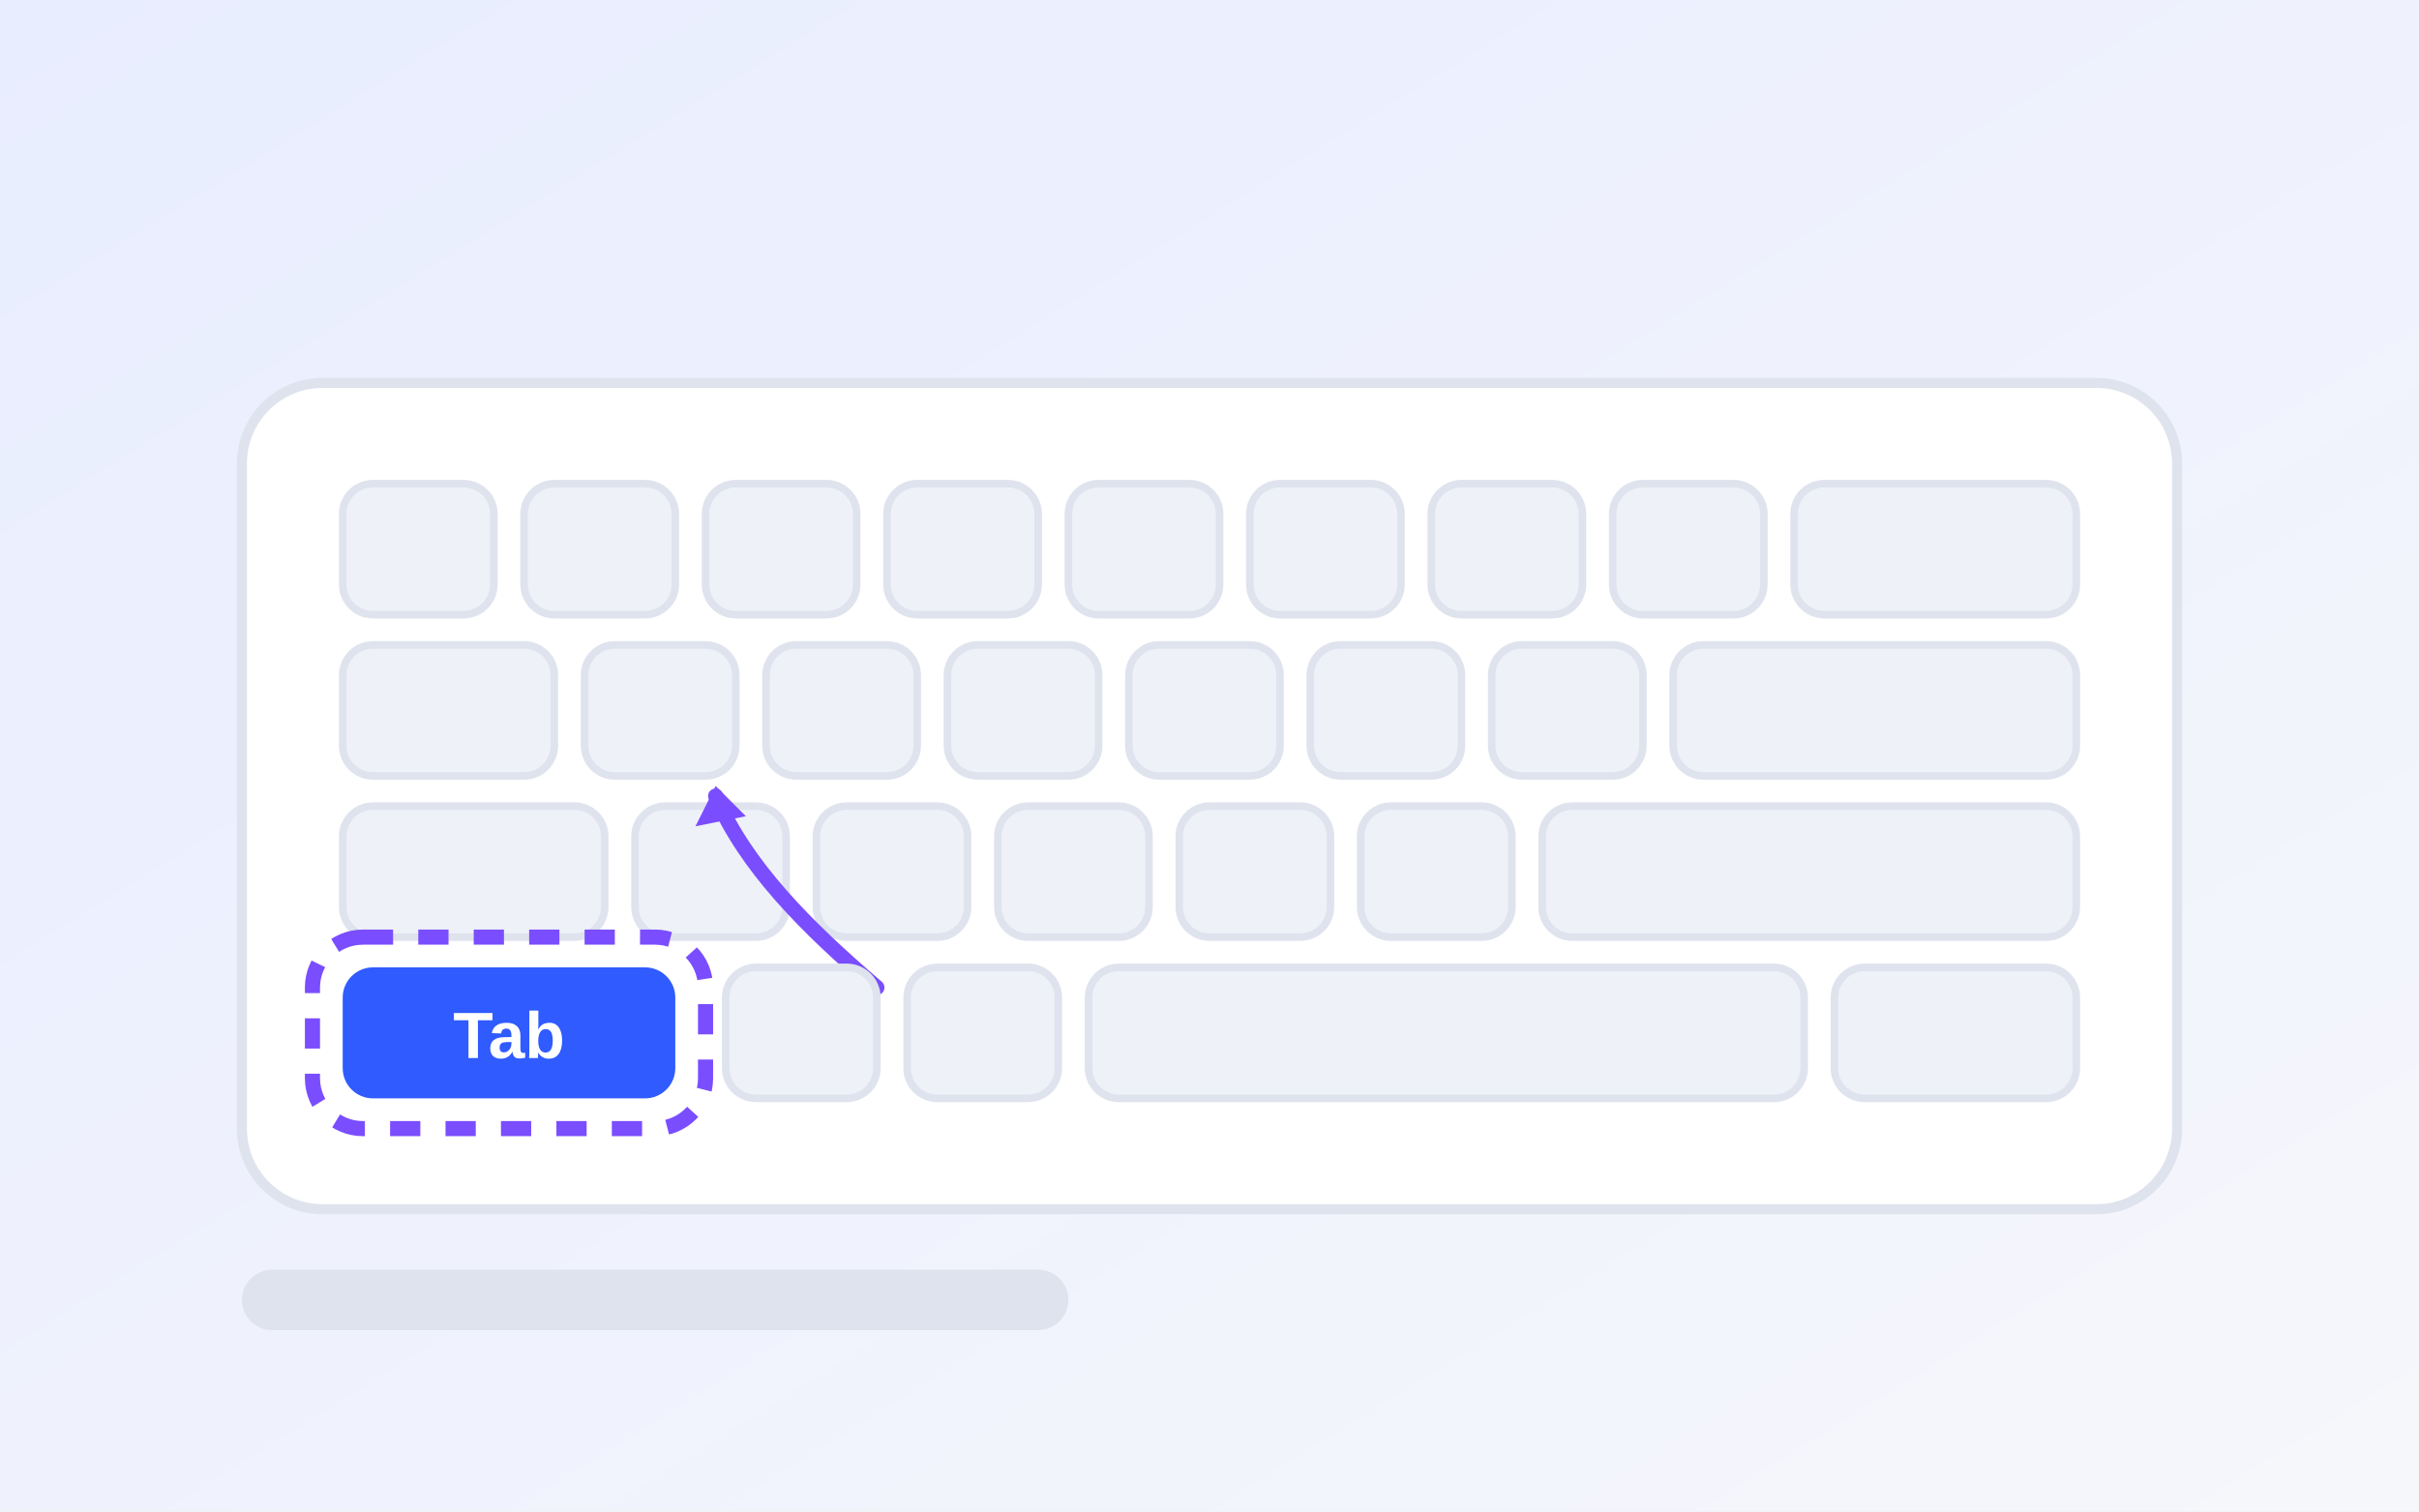
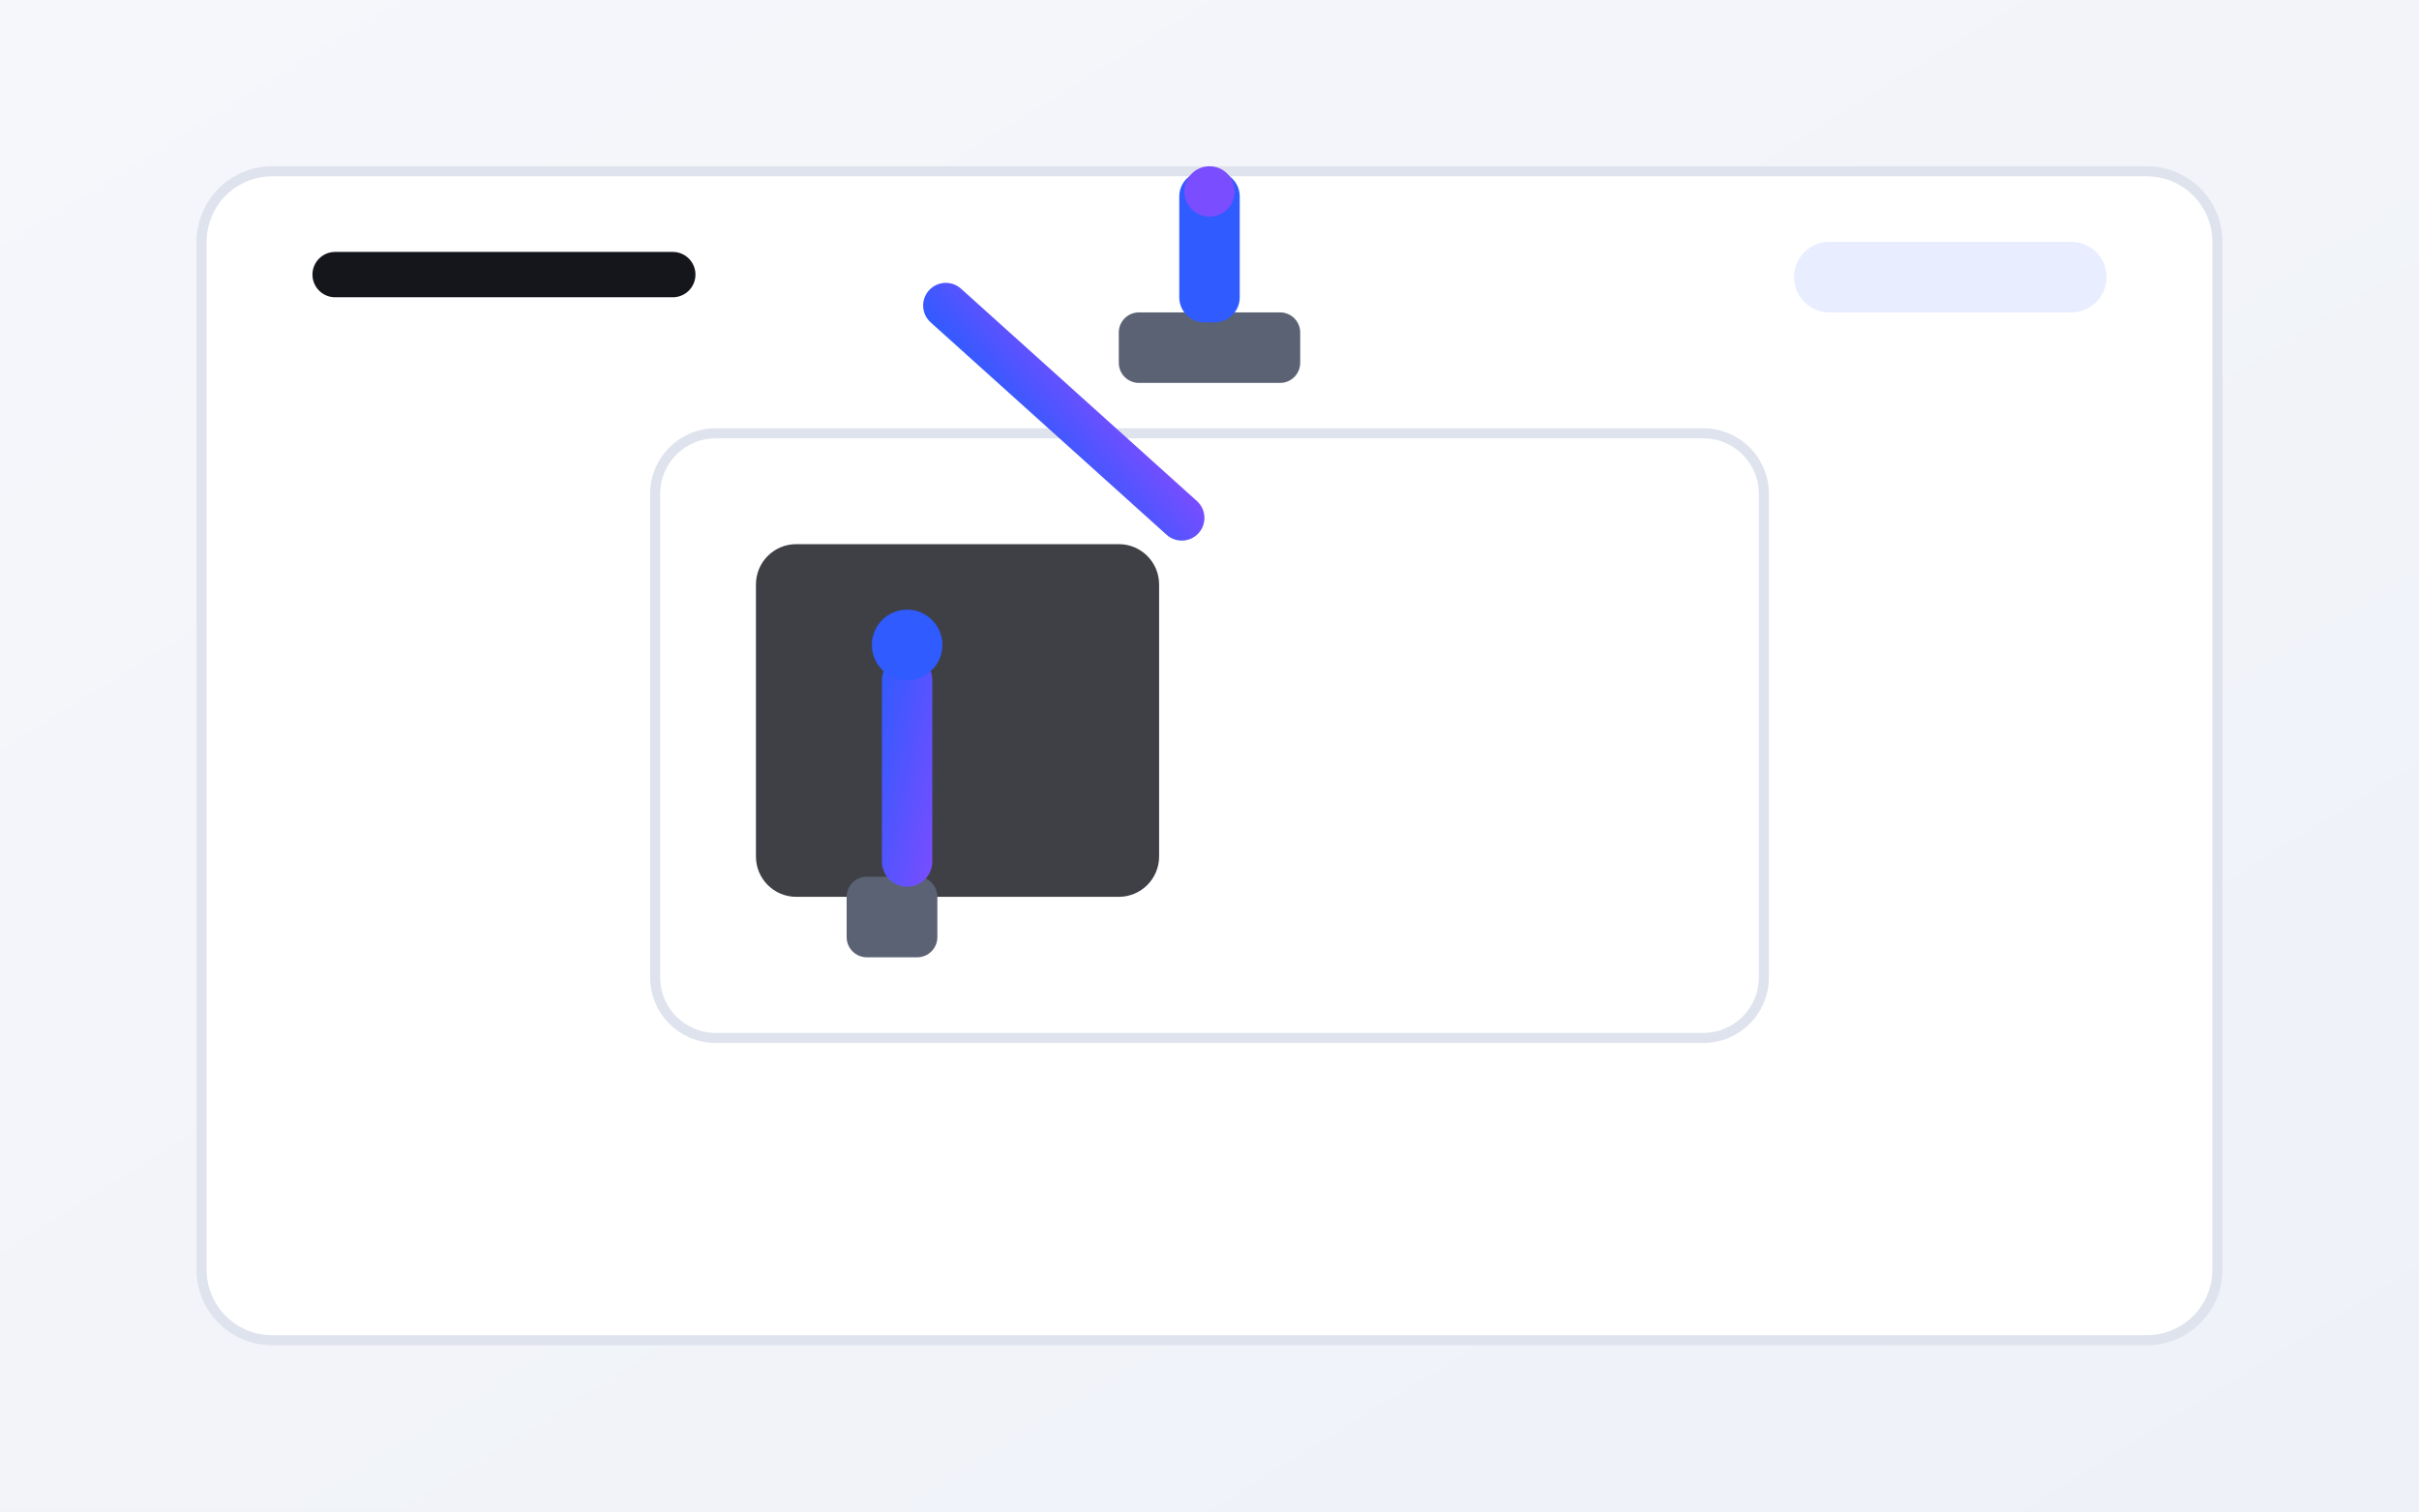
<svg xmlns="http://www.w3.org/2000/svg" viewBox="0 0 480 300" role="img" aria-labelledby="p4-title">
  <defs>
    <linearGradient id="p4bg" x1="0" y1="0" x2="1" y2="1">
-       <stop offset="0" stop-color="#e8edff" />
-       <stop offset="1" stop-color="#f6f7fb" />
+       <stop offset="0" stop-color="#f6f7fb" />
+       <stop offset="1" stop-color="#eef1f8" />
+     </linearGradient>
+     <linearGradient id="p4arm" x1="0" y1="0" x2="1" y2="1">
+       <stop offset="0" stop-color="#2f5bff" />
+       <stop offset="1" stop-color="#7a4dff" />
    </linearGradient>
  </defs>
  <rect width="480" height="300" fill="url(#p4bg)" />
-   <rect x="48" y="76" width="384" height="164" rx="16" fill="#fff" stroke="#dfe3ed" stroke-width="2" />
-   <g fill="#eef1f8" stroke="#dfe3ed" stroke-width="1.5">
-     <rect x="68" y="96" width="30" height="26" rx="6" />
-     <rect x="104" y="96" width="30" height="26" rx="6" />
-     <rect x="140" y="96" width="30" height="26" rx="6" />
-     <rect x="176" y="96" width="30" height="26" rx="6" />
-     <rect x="212" y="96" width="30" height="26" rx="6" />
-     <rect x="248" y="96" width="30" height="26" rx="6" />
-     <rect x="284" y="96" width="30" height="26" rx="6" />
-     <rect x="320" y="96" width="30" height="26" rx="6" />
-     <rect x="356" y="96" width="56" height="26" rx="6" />
-     <rect x="68" y="128" width="42" height="26" rx="6" />
-     <rect x="116" y="128" width="30" height="26" rx="6" />
-     <rect x="152" y="128" width="30" height="26" rx="6" />
-     <rect x="188" y="128" width="30" height="26" rx="6" />
-     <rect x="224" y="128" width="30" height="26" rx="6" />
-     <rect x="260" y="128" width="30" height="26" rx="6" />
-     <rect x="296" y="128" width="30" height="26" rx="6" />
-     <rect x="332" y="128" width="80" height="26" rx="6" />
-     <rect x="68" y="160" width="52" height="26" rx="6" />
-     <rect x="126" y="160" width="30" height="26" rx="6" />
-     <rect x="162" y="160" width="30" height="26" rx="6" />
-     <rect x="198" y="160" width="30" height="26" rx="6" />
-     <rect x="234" y="160" width="30" height="26" rx="6" />
-     <rect x="270" y="160" width="30" height="26" rx="6" />
-     <rect x="306" y="160" width="106" height="26" rx="6" />
-   </g>
-   <g>
-     <rect x="68" y="192" width="66" height="26" rx="6" fill="#2f5bff" />
-     <text x="101" y="210" text-anchor="middle" font-family="Segoe UI, Arial, sans-serif" font-size="13" font-weight="700" fill="#fff">Tab</text>
-     <rect x="62" y="186" width="78" height="38" rx="10" fill="none" stroke="#7a4dff" stroke-width="3" stroke-dasharray="6 5" />
-   </g>
-   <g transform="translate(140 150)">
-     <path d="M34 46C20 34 8 22 2 8" fill="none" stroke="#7a4dff" stroke-width="3" stroke-linecap="round" />
-     <path d="M8 12l-6-6-4 8Z" fill="#7a4dff" />
-   </g>
-   <g fill="#eef1f8" stroke="#dfe3ed" stroke-width="1.5">
-     <rect x="144" y="192" width="30" height="26" rx="6" />
-     <rect x="180" y="192" width="30" height="26" rx="6" />
-     <rect x="216" y="192" width="142" height="26" rx="6" />
-     <rect x="364" y="192" width="48" height="26" rx="6" />
-   </g>
-   <rect x="48" y="252" width="164" height="12" rx="6" fill="#dfe3ed" />
+   <rect x="40" y="34" width="400" height="232" rx="14" fill="#fff" stroke="#dfe3ed" stroke-width="2" />
+   <rect x="62" y="50" width="76" height="9" rx="4.5" fill="#14161c" />
+   <rect x="356" y="48" width="62" height="14" rx="7" fill="#e8edff" />
+   <rect x="130" y="86" width="220" height="120" rx="12" fill="#fff" stroke="#dfe3ed" stroke-width="2" />
+   <rect x="222" y="62" width="36" height="14" rx="4" fill="#5b6273" />
+   <rect x="234" y="34" width="12" height="30" rx="5" fill="#2f5bff" />
+   <rect x="150" y="108" width="80" height="70" rx="8" fill="#14161c" opacity="0.82" />
+   <rect x="168" y="174" width="18" height="16" rx="4" fill="#5b6273" />
+   <rect x="175" y="130" width="10" height="46" rx="5" fill="url(#p4arm)" />
+   <circle cx="180" cy="128" r="7" fill="#2f5bff" />
+   <rect x="180" y="58" width="9" height="72" rx="4.5" fill="url(#p4arm)" transform="rotate(-48 184 58)" />
+   <circle cx="240" cy="38" r="5" fill="#7a4dff" />
</svg>
